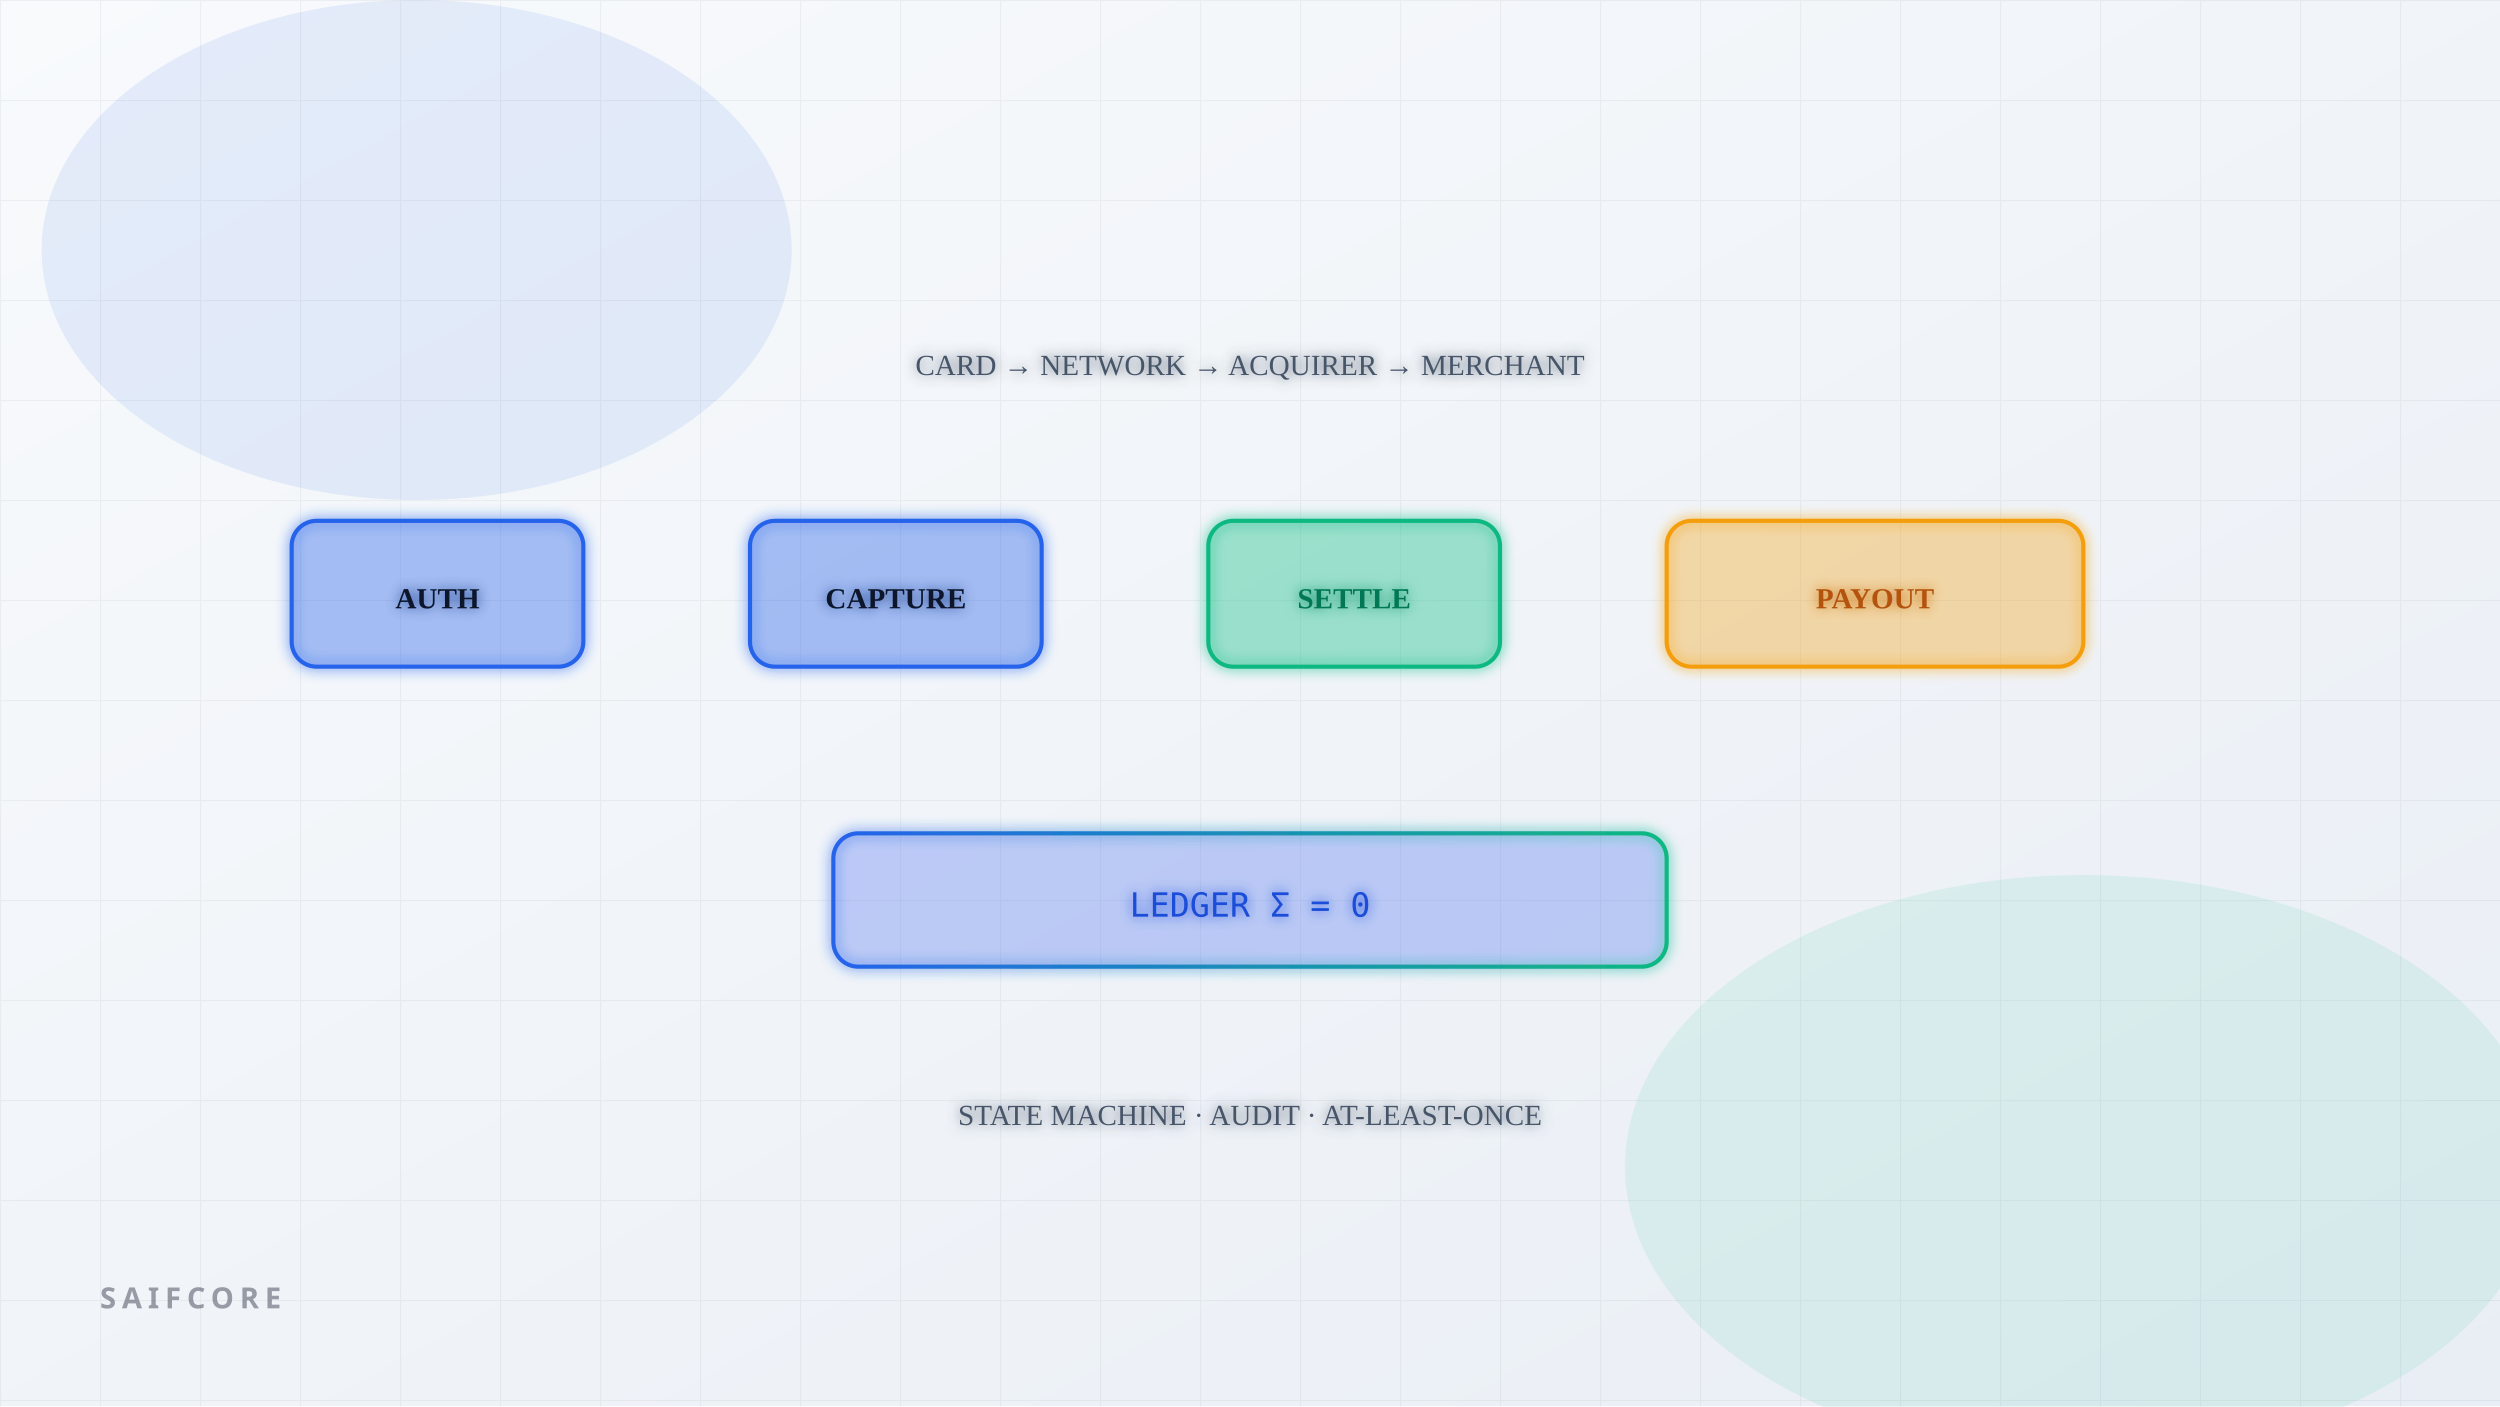
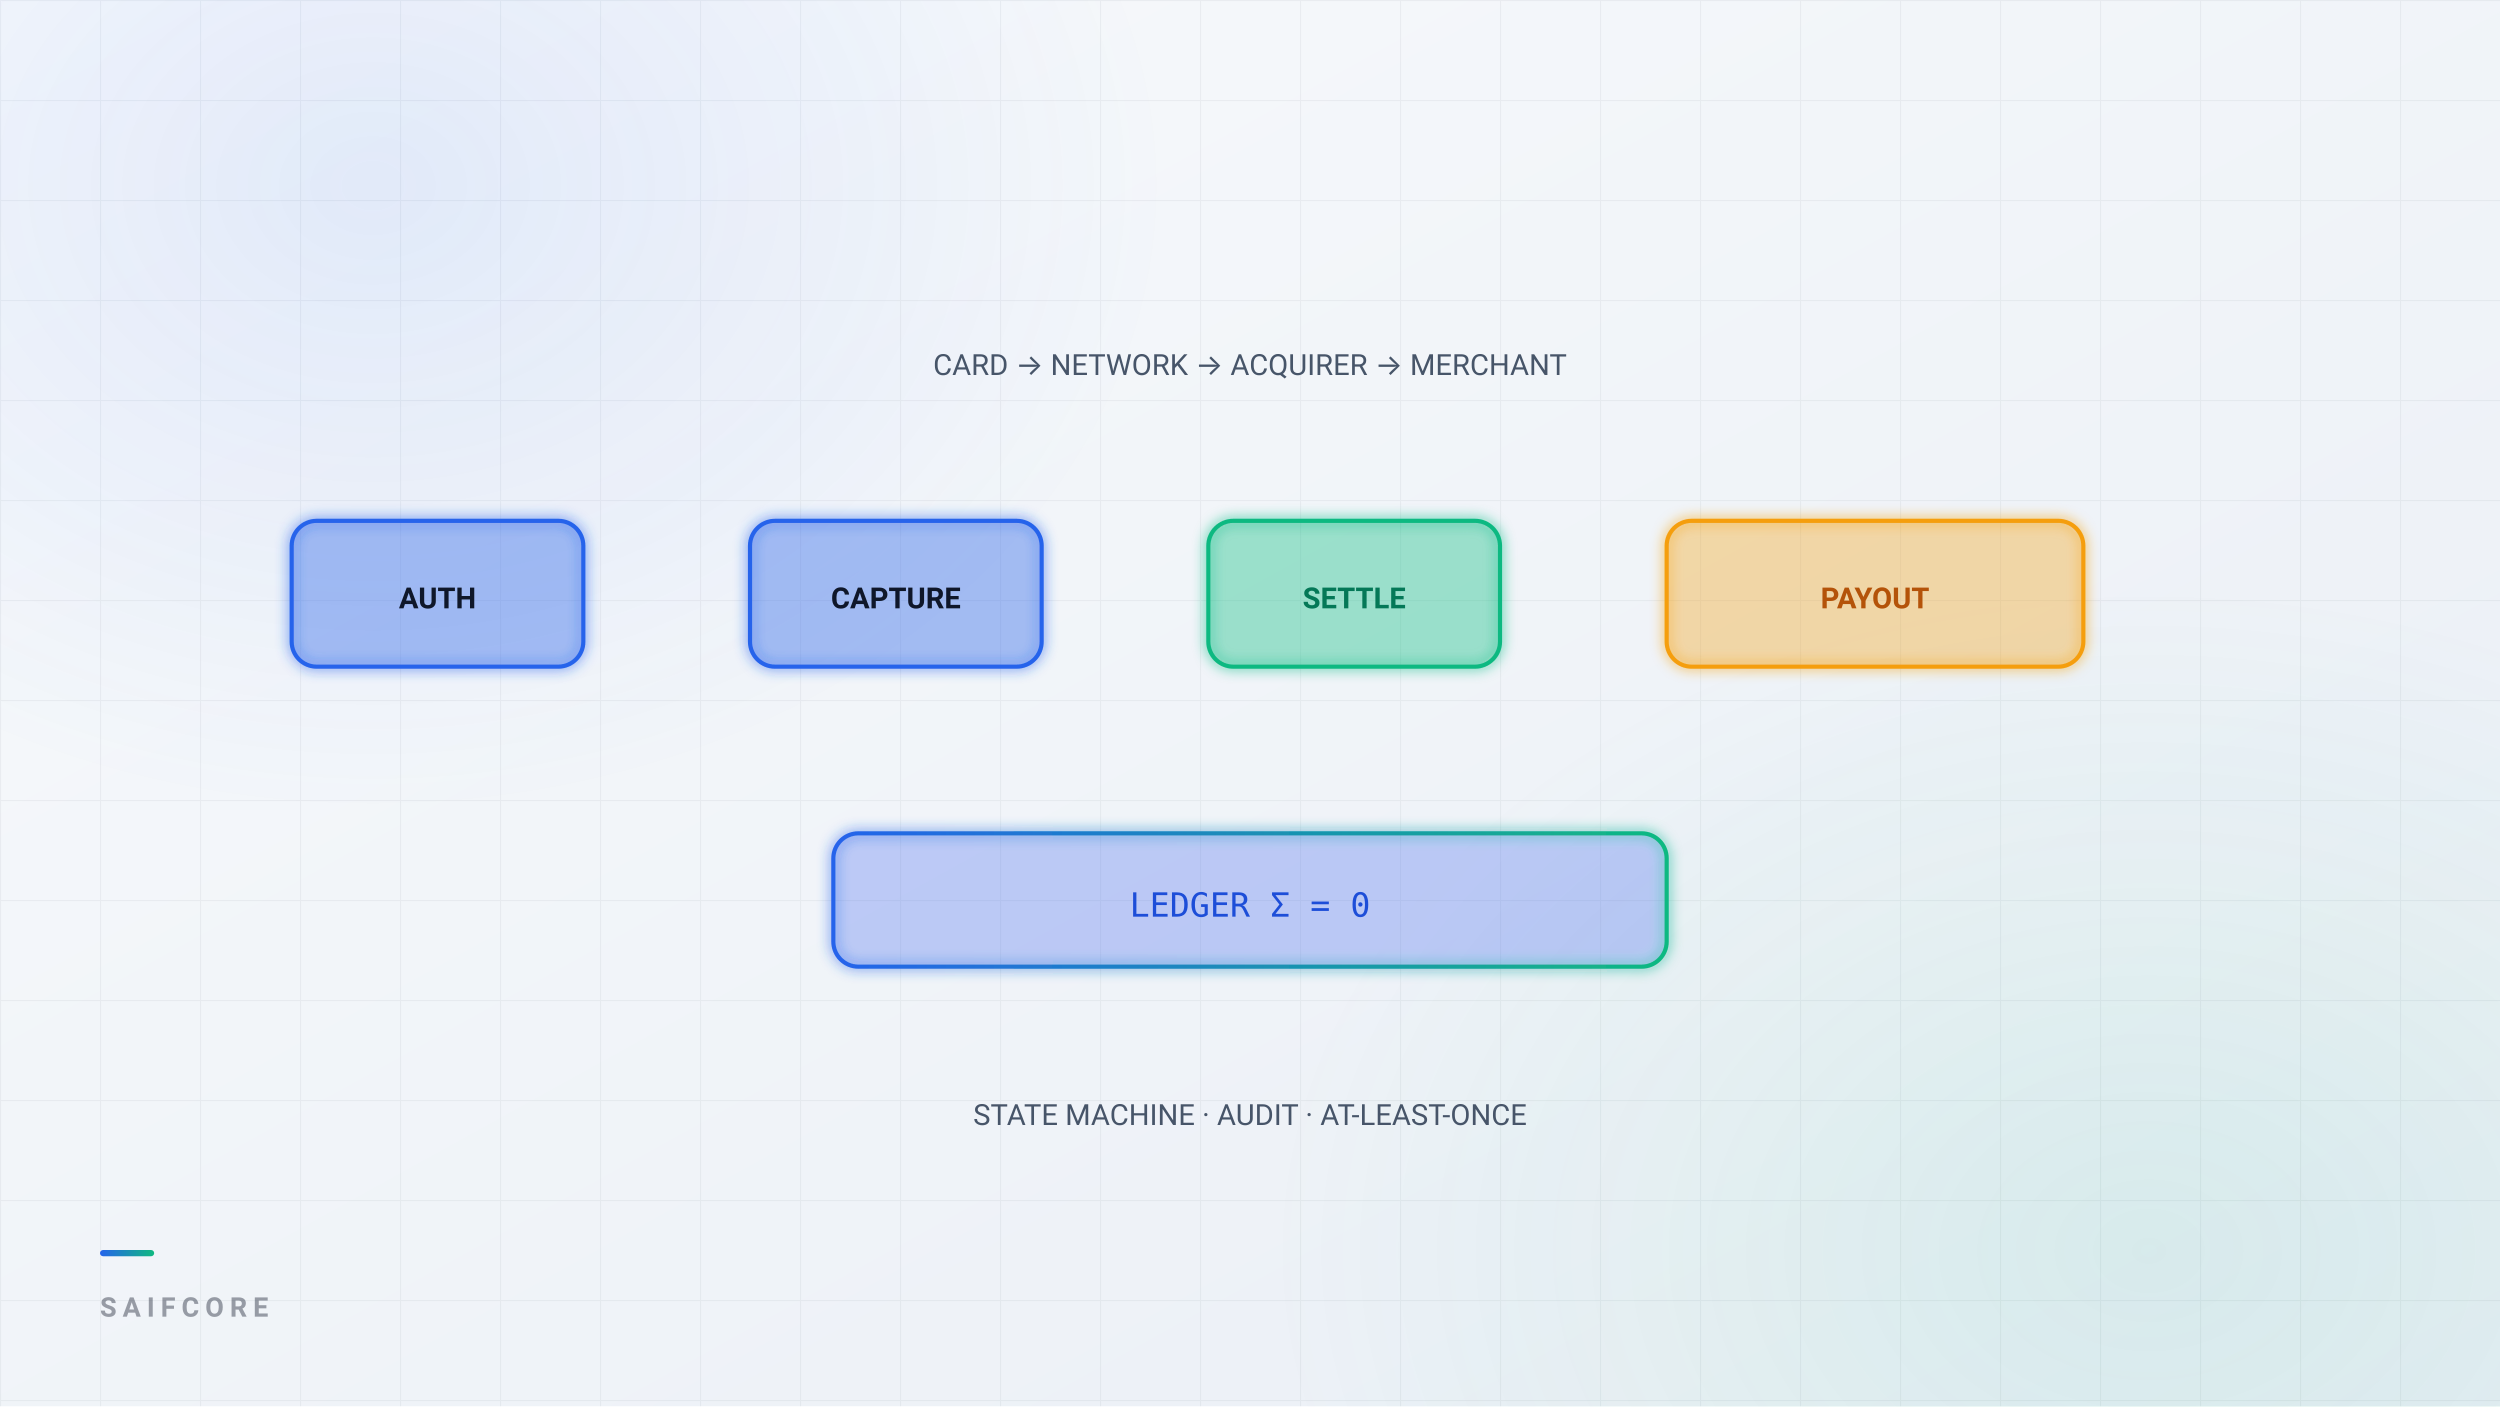
- <svg xmlns="http://www.w3.org/2000/svg" viewBox="0 0 1200 675" role="img" aria-hidden="true">
+ <svg xmlns="http://www.w3.org/2000/svg" viewBox="0 0 1200 675" role="img" aria-hidden="true" font-family="ui-sans-serif,system-ui,-apple-system,Segoe UI,Roboto,sans-serif">
  <defs>
    <linearGradient id="bg" x1="0%" y1="0%" x2="100%" y2="100%">
      <stop offset="0%" stop-color="#f8fafc" />
      <stop offset="100%" stop-color="#e9eef5" />
    </linearGradient>
    <linearGradient id="brand" x1="0%" y1="0%" x2="100%" y2="0%">
      <stop offset="0%" stop-color="#2563eb" />
      <stop offset="100%" stop-color="#10b981" />
    </linearGradient>
+     <radialGradient id="haloBlue">
+       <stop offset="0%" stop-color="#2563eb" stop-opacity="0.1" />
+       <stop offset="100%" stop-color="#2563eb" stop-opacity="0" />
+     </radialGradient>
+     <radialGradient id="haloGreen">
+       <stop offset="0%" stop-color="#10b981" stop-opacity="0.09" />
+       <stop offset="100%" stop-color="#10b981" stop-opacity="0" />
+     </radialGradient>
    <pattern id="grid" width="48" height="48" patternUnits="userSpaceOnUse">
      <path d="M48 0H0V48" fill="none" stroke="rgba(15,23,42,0.05)" stroke-width="1" />
    </pattern>
    <filter id="glow" x="-50%" y="-50%" width="200%" height="200%">
      <feGaussianBlur stdDeviation="3" result="b" />
      <feMerge>
        <feMergeNode in="b" />
        <feMergeNode in="SourceGraphic" />
      </feMerge>
    </filter>
  </defs>
  <rect width="1200" height="675" fill="url(#bg)" />
  <rect width="1200" height="675" fill="url(#grid)" />
-   <ellipse cx="200" cy="120" rx="180" ry="120" fill="#2563eb" opacity="0.1" />
-   <ellipse cx="1000" cy="560" rx="220" ry="140" fill="#10b981" opacity="0.09" />
+   <ellipse cx="180" cy="90" rx="380" ry="300" fill="url(#haloBlue)" />
+   <ellipse cx="1030" cy="600" rx="420" ry="320" fill="url(#haloGreen)" />
  <g filter="url(#glow)">
    <rect x="140" y="250" width="140" height="70" rx="12" fill="rgba(37,99,235,0.22)" stroke="#2563eb" stroke-width="2" />
-     <text x="210" y="292" text-anchor="middle" fill="#0f172a" font-size="14" font-weight="700">AUTH</text>
    <rect x="360" y="250" width="140" height="70" rx="12" fill="rgba(37,99,235,0.22)" stroke="#2563eb" stroke-width="2" />
-     <text x="430" y="292" text-anchor="middle" fill="#0f172a" font-size="14" font-weight="700">CAPTURE</text>
    <rect x="580" y="250" width="140" height="70" rx="12" fill="rgba(16,185,129,0.2)" stroke="#10b981" stroke-width="2" />
-     <text x="650" y="292" text-anchor="middle" fill="#047857" font-size="14" font-weight="700">SETTLE</text>
    <rect x="800" y="250" width="200" height="70" rx="12" fill="rgba(245,158,11,0.18)" stroke="#f59e0b" stroke-width="2" />
-     <text x="900" y="292" text-anchor="middle" fill="#b45309" font-size="14" font-weight="700">PAYOUT</text>
    <path d="M280 285 H360 M500 285 H580 M720 285 H800" stroke="url(#brand)" stroke-width="3" />
    <rect x="400" y="400" width="400" height="64" rx="12" fill="rgba(37,99,235,0.15)" stroke="url(#brand)" stroke-width="2" />
+   </g>
+   <g>
+     <text x="210" y="292" text-anchor="middle" fill="#0f172a" font-size="14" font-weight="700">AUTH</text>
+     <text x="430" y="292" text-anchor="middle" fill="#0f172a" font-size="14" font-weight="700">CAPTURE</text>
+     <text x="650" y="292" text-anchor="middle" fill="#047857" font-size="14" font-weight="700">SETTLE</text>
+     <text x="900" y="292" text-anchor="middle" fill="#b45309" font-size="14" font-weight="700">PAYOUT</text>
    <text x="600" y="440" text-anchor="middle" fill="#1d4ed8" font-family="ui-monospace,monospace" font-size="16">LEDGER Σ = 0</text>
    <text x="600" y="180" text-anchor="middle" fill="#475569" font-size="14">CARD → NETWORK → ACQUIRER → MERCHANT</text>
    <text x="600" y="540" text-anchor="middle" fill="#475569" font-size="14">STATE MACHINE · AUDIT · AT-LEAST-ONCE</text>
  </g>
-   <text x="48" y="628" fill="rgba(15,23,42,0.4)" font-family="ui-sans-serif,system-ui,sans-serif" font-size="14" font-weight="600" letter-spacing="0.2em">SAIFCORE</text>
+   <rect x="48" y="600" width="26" height="3" rx="1.5" fill="url(#brand)" />
+   <text x="48" y="632" fill="rgba(15,23,42,0.4)" font-size="13" font-weight="700" letter-spacing="0.22em">SAIFCORE</text>
</svg>
